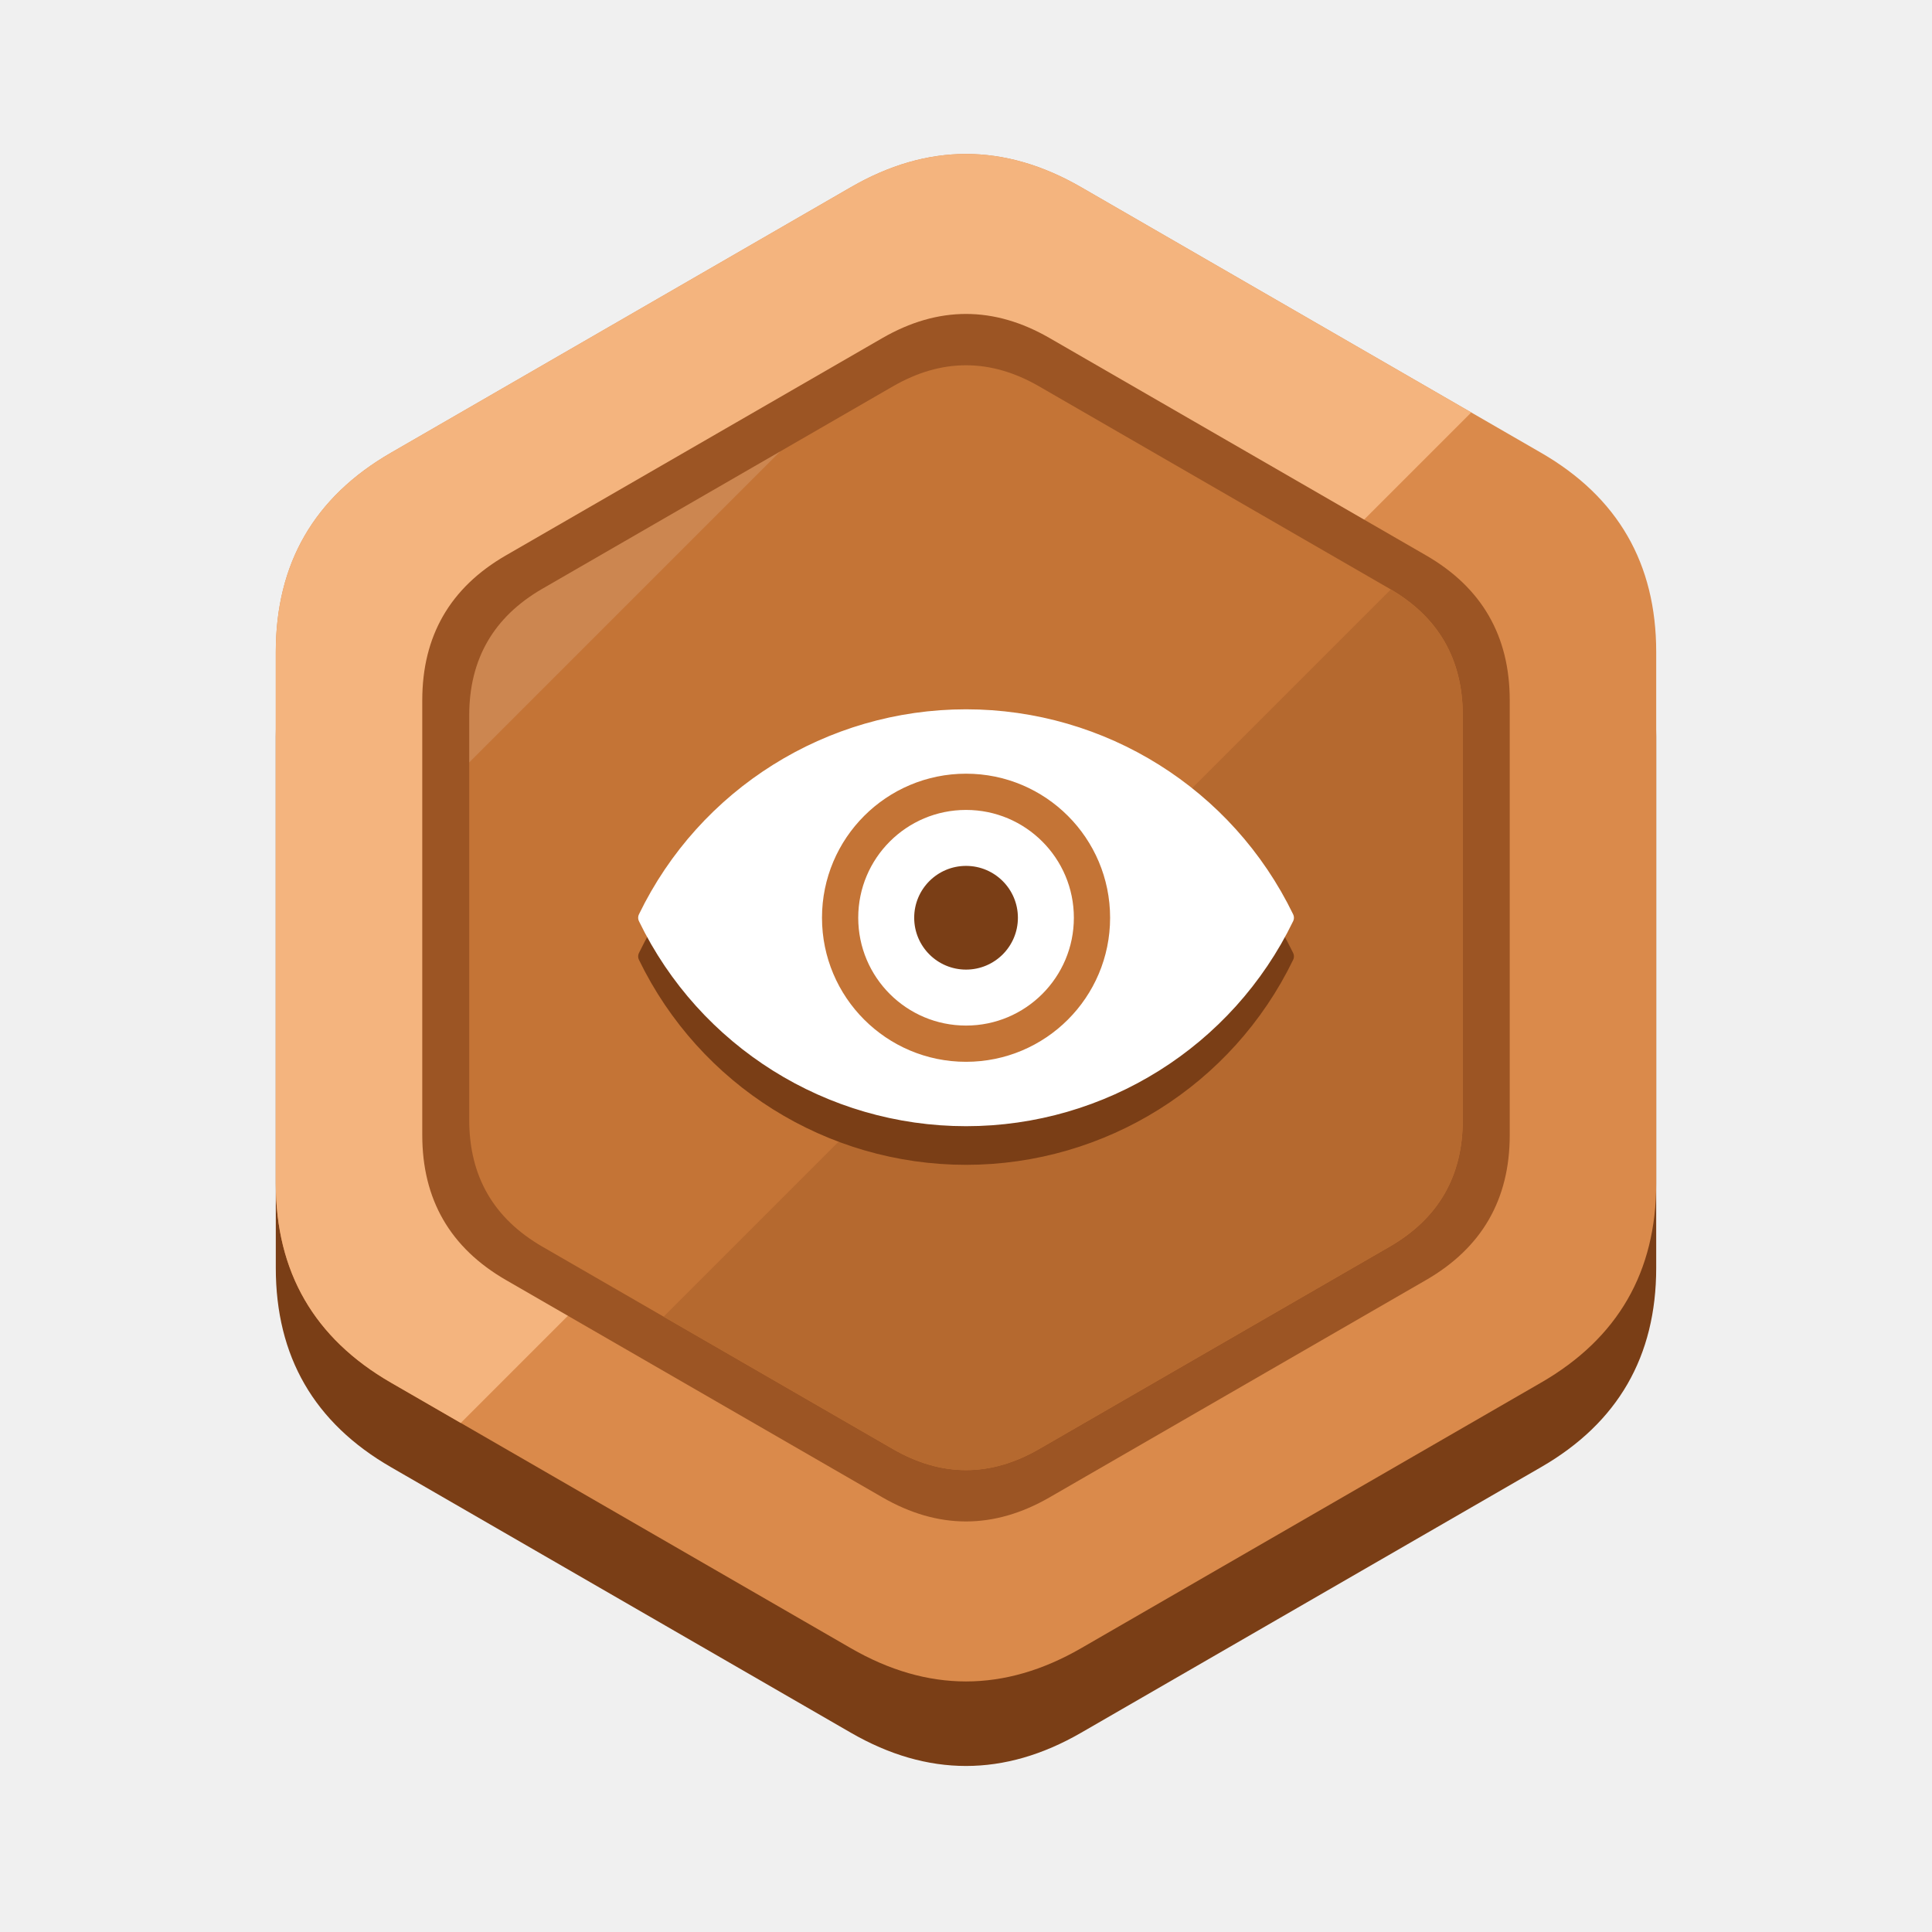
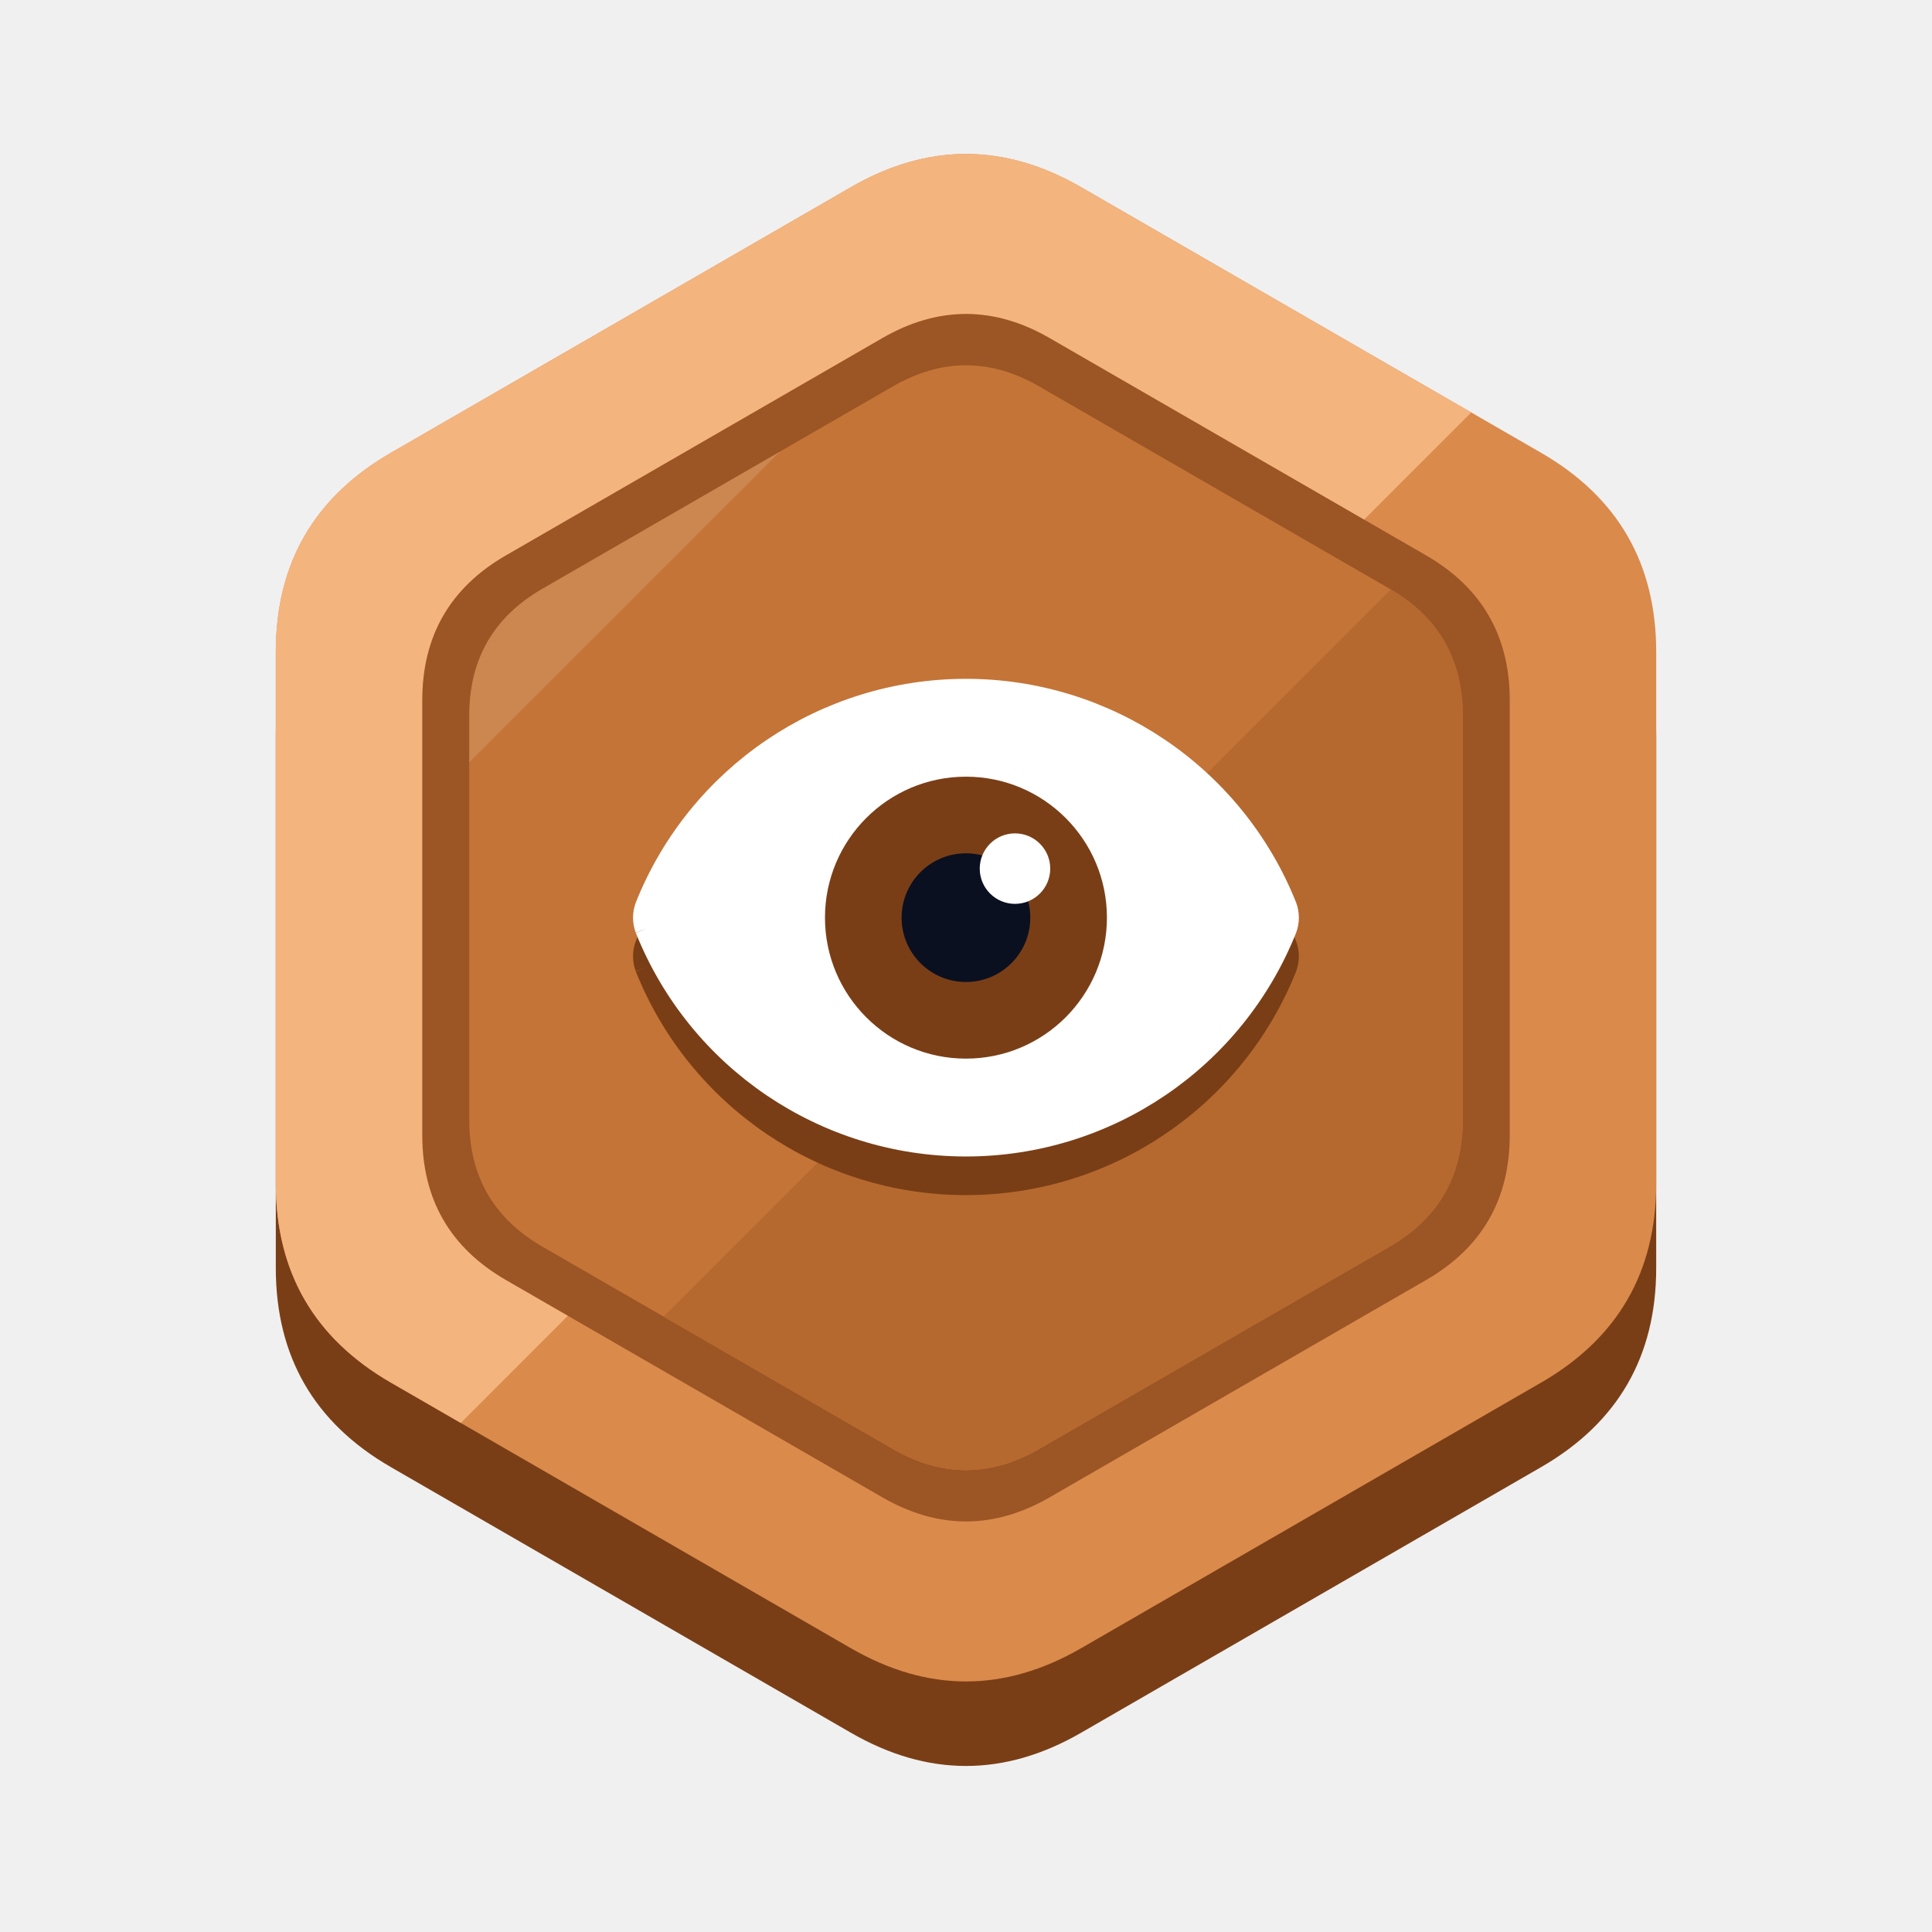
<svg xmlns="http://www.w3.org/2000/svg" viewBox="0 0 160 160" width="160" height="160">
  <defs>
    <clipPath id="A-discrimination-bronze-o">
      <path d="M70.47 15.50Q80.00 10.00 89.53 15.50L127.63 37.50Q137.16 43.00 137.16 54.00L137.16 98.00Q137.16 109.00 127.63 114.50L89.53 136.50Q80.00 142.00 70.47 136.50L32.37 114.50Q22.84 109.00 22.84 98.00L22.84 54.00Q22.84 43.00 32.37 37.50Z" />
    </clipPath>
    <clipPath id="A-discrimination-bronze-f">
      <path d="M73.94 32.00Q80.00 28.50 86.06 32.00L115.07 48.75Q121.14 52.25 121.14 59.25L121.14 92.75Q121.14 99.75 115.07 103.25L86.06 120.00Q80.00 123.50 73.94 120.00L44.93 103.25Q38.86 99.75 38.86 92.75L38.86 59.25Q38.86 52.25 44.93 48.75Z" />
    </clipPath>
  </defs>
  <g fill="#7A3E16" transform="translate(0 7)">
    <path d="M70.47 15.50Q80.00 10.00 89.53 15.50L127.63 37.50Q137.16 43.00 137.16 54.00L137.16 98.00Q137.16 109.00 127.63 114.50L89.53 136.50Q80.00 142.00 70.47 136.50L32.37 114.50Q22.84 109.00 22.84 98.00L22.84 54.00Q22.84 43.00 32.37 37.50Z" />
  </g>
  <g fill="#DA8A4B">
    <path d="M70.47 15.50Q80.00 10.00 89.53 15.50L127.63 37.50Q137.16 43.00 137.16 54.00L137.16 98.00Q137.16 109.00 127.63 114.50L89.53 136.50Q80.00 142.00 70.47 136.50L32.37 114.50Q22.84 109.00 22.84 98.00L22.84 54.00Q22.84 43.00 32.37 37.50Z" />
  </g>
  <g fill="#F4B47E" clip-path="url(#A-discrimination-bronze-o)">
    <polygon points="480,-324 -320,476 -320,-324" />
  </g>
  <g fill="#9C5524">
    <path d="M73.07 28.00Q80.00 24.00 86.93 28.00L118.11 46.00Q125.03 50.00 125.03 58.00L125.03 94.00Q125.03 102.00 118.11 106.00L86.93 124.00Q80.00 128.00 73.07 124.00L41.89 106.00Q34.97 102.00 34.97 94.00L34.97 58.00Q34.97 50.00 41.89 46.00Z" />
  </g>
  <g fill="#C47436">
    <path d="M73.94 32.00Q80.00 28.50 86.06 32.00L115.07 48.75Q121.14 52.25 121.14 59.25L121.14 92.75Q121.14 99.75 115.07 103.25L86.06 120.00Q80.00 123.50 73.94 120.00L44.93 103.25Q38.86 99.75 38.86 92.75L38.86 59.25Q38.86 52.25 44.93 48.75Z" />
  </g>
  <g fill="#B5692F" clip-path="url(#A-discrimination-bronze-f)">
    <polygon points="480,-316 -320,484 480,476" />
  </g>
  <g fill="#FFFFFF" fill-opacity="0.13" clip-path="url(#A-discrimination-bronze-f)">
    <polygon points="20,70 74,16 86,16 20,82" />
  </g>
-   <g fill="#7A3E16" transform="translate(50.556 49.756) scale(2.454)">
-     <path d="M1.2 12A12 12 0 0 1 22.8 12A12 12 0 0 1 1.2 12Z" stroke="#7A3E16" stroke-width="0.53" stroke-linejoin="round" />
+   <g fill="#7A3E16" stroke="#7A3E16" stroke-width="0" transform="translate(49.54 48.74) scale(2.538)">
+     <path d="M1.6 12.35a1 1 0 0 1 0-.7 11.2 11.2 0 0 1 20.8 0 1 1 0 0 1 0 .7 11.2 11.2 0 0 1-20.8 0" stroke-width="0.8" stroke-linejoin="round" />
  </g>
-   <g transform="translate(50.556 46.556) scale(2.454)">
-     <g fill="#FFFFFF">
-       <path d="M1.2 12A12 12 0 0 1 22.8 12A12 12 0 0 1 1.2 12Z" stroke="#FFFFFF" stroke-width="0.53" stroke-linejoin="round" />
+   <g transform="translate(49.54 45.54) scale(2.538)">
+     <g fill="#FFFFFF" stroke="#FFFFFF" stroke-width="0">
+       <path d="M1.6 12.35a1 1 0 0 1 0-.7 11.2 11.2 0 0 1 20.8 0 1 1 0 0 1 0 .7 11.2 11.2 0 0 1-20.8 0" stroke-width="0.8" stroke-linejoin="round" />
    </g>
-     <path d="M7.75 12a4.25 4.25 0 1 0 8.5 0a4.25 4.25 0 1 0 -8.5 0Z" fill="none" stroke="#C47436" stroke-width="1.223" stroke-linecap="round" stroke-linejoin="round" />
-     <circle cx="12" cy="12" r="1.75" fill="#7A3E16" />
+     <circle cx="12" cy="12" r="4.6" fill="#7A3E16" />
+     <circle cx="12" cy="12" r="2.1" fill="#0B1020" />
+     <circle cx="13.6" cy="10.4" r="1.15" fill="#FFFFFF" />
  </g>
</svg>
